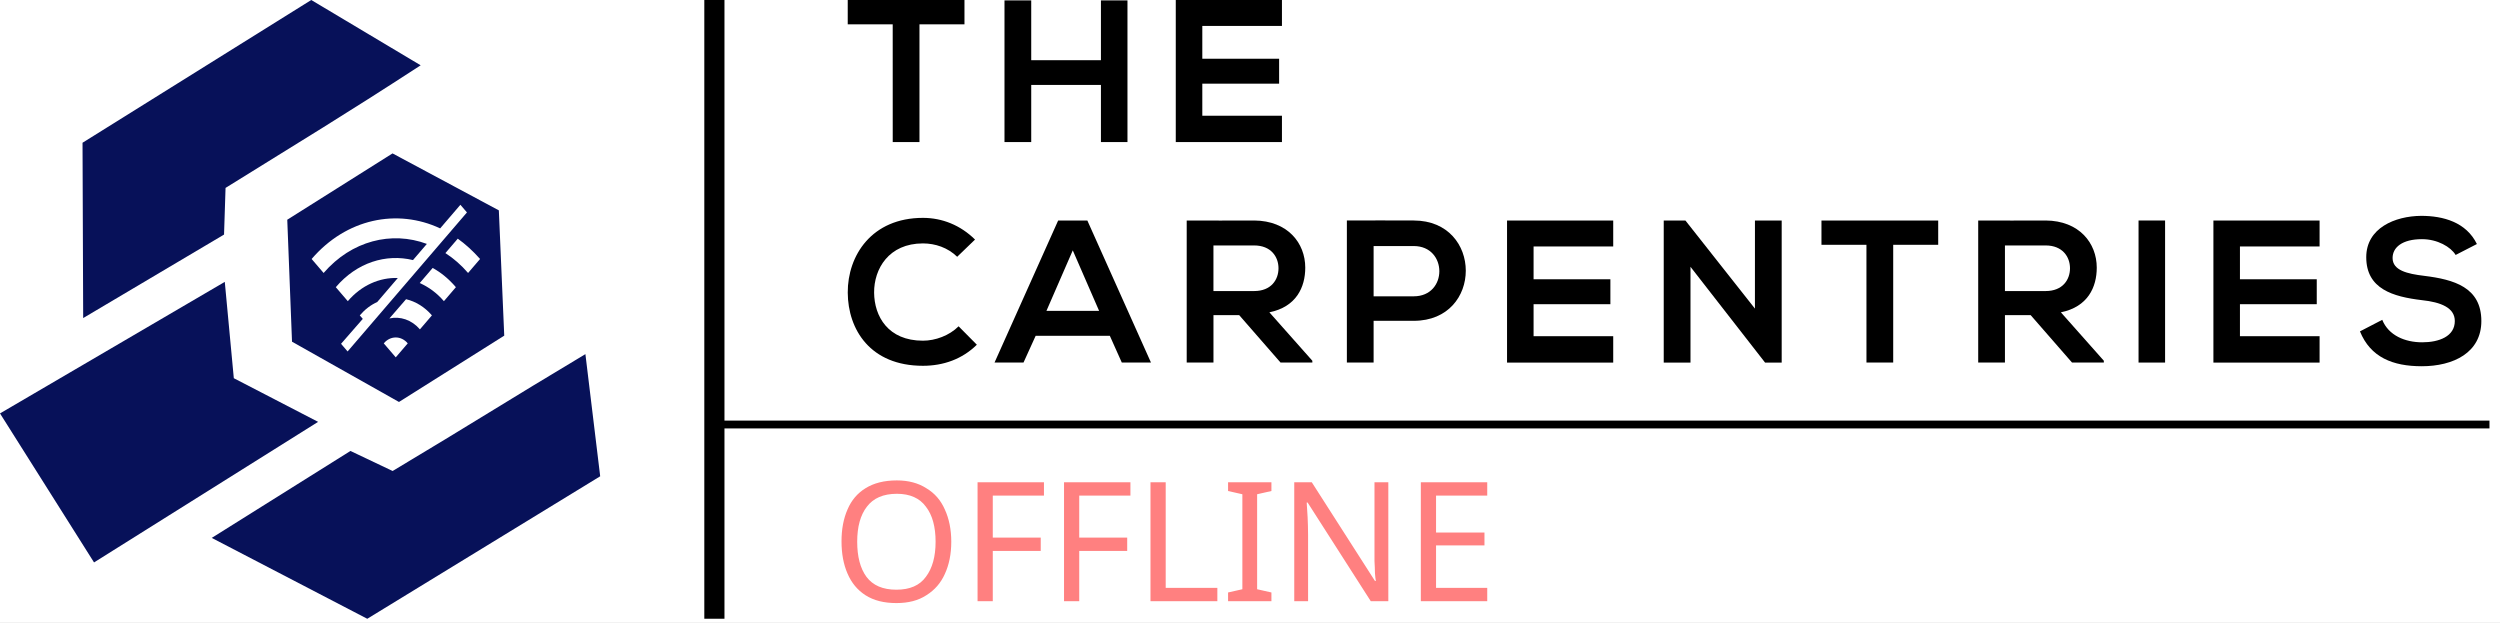
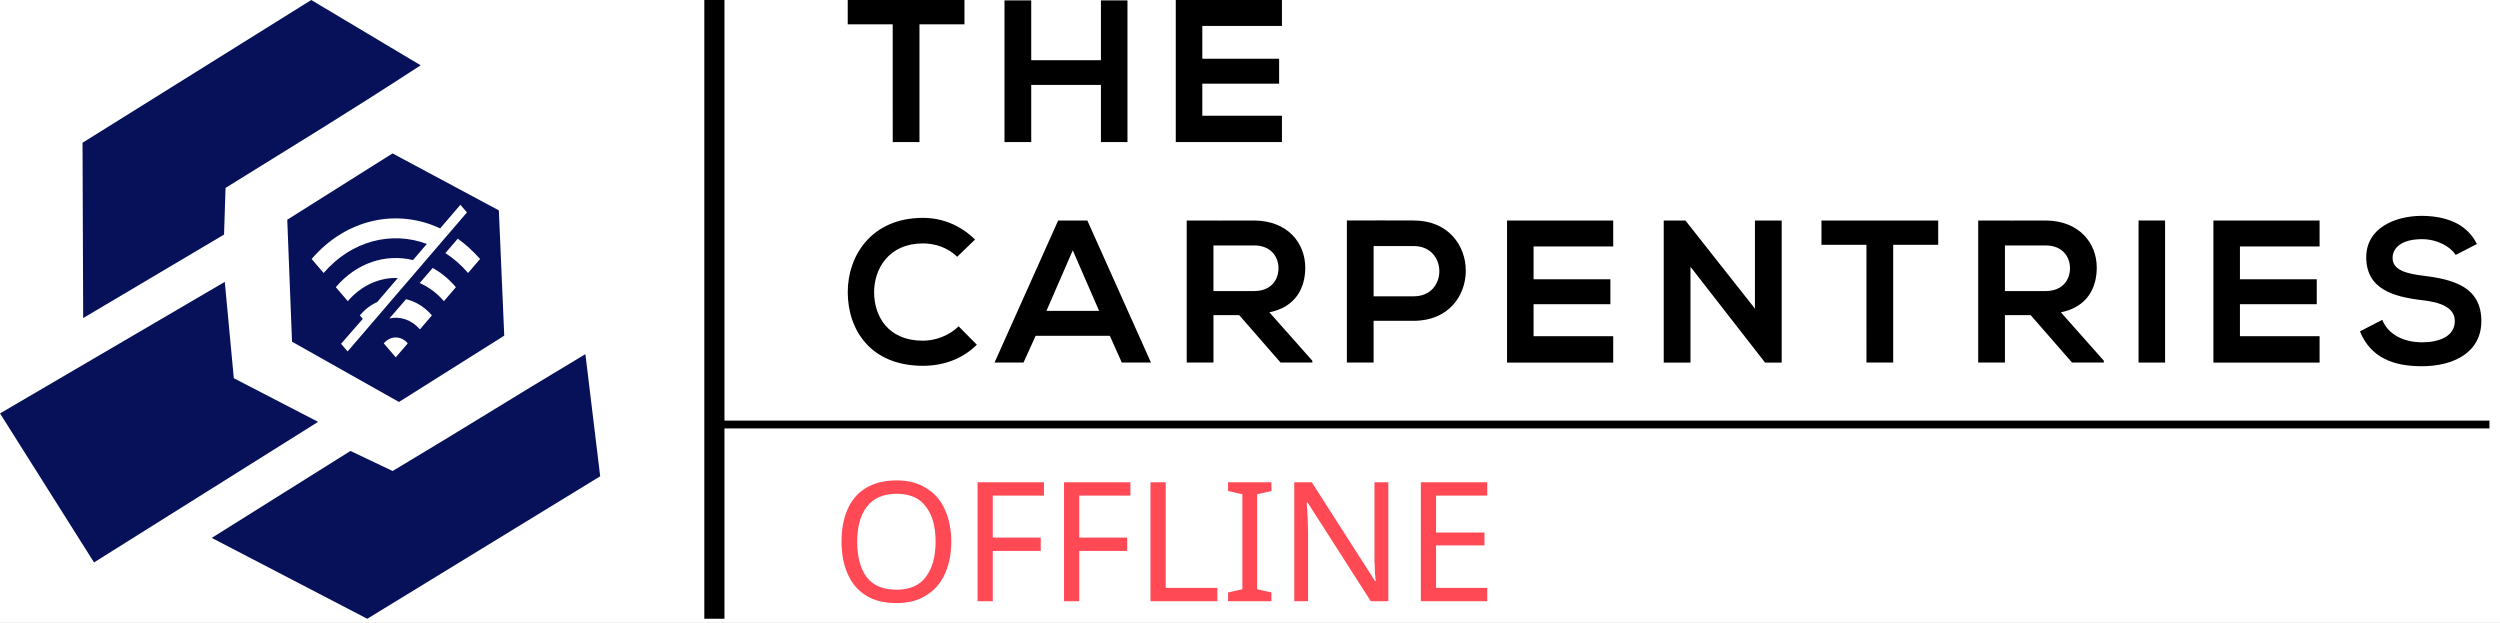
<svg xmlns="http://www.w3.org/2000/svg" xmlns:xlink="http://www.w3.org/1999/xlink" width="84.708mm" height="21.08mm" viewBox="0 0 84.708 21.08" version="1.1" id="svg5">
  <defs id="defs2">
    <linearGradient id="linearGradient6856">
      <stop id="stop6858" offset="0" />
      <stop id="stop6860" stop-opacity="0" offset="1" />
    </linearGradient>
    <linearGradient id="linearGradient6594">
      <stop id="stop6596" stop-color="#fff" offset="0" />
      <stop id="stop6714" stop-color="#babdb6" offset=".5" />
      <stop id="stop6598" stop-color="#fff" offset="1" />
    </linearGradient>
    <linearGradient id="linearGradient6393">
      <stop id="stop6395" stop-color="#d3d7cf" offset="0" />
      <stop id="stop6401" stop-color="#fff" offset=".5" />
      <stop id="stop6397" stop-color="#eeeeec" offset="1" />
    </linearGradient>
    <linearGradient id="linearGradient6377">
      <stop id="stop6379" stop-color="#2e3436" offset="0" />
      <stop id="stop6381" stop-color="#2e3436" stop-opacity="0" offset="1" />
    </linearGradient>
    <linearGradient id="linearGradient6346" y2="46.566" gradientUnits="userSpaceOnUse" x2="-31.085" y1="17.625" x1="-7.449" gradientTransform="matrix(0.09506479,-0.09199827,0.09506479,0.09199827,52.8181,76.50325)">
      <stop id="stop6342" stop-color="#fff" offset="0" />
      <stop id="stop6344" stop-color="#fff" stop-opacity="0" offset="1" />
    </linearGradient>
    <linearGradient id="linearGradient6383" y2="6.899" xlink:href="#linearGradient6377" gradientUnits="userSpaceOnUse" x2="17.103" gradientTransform="matrix(0.2645833,0,0,0.2645833,7.006552,79.59779)" y1="5.834" x1="16.175" />
    <linearGradient id="linearGradient6387" y2="7.22" xlink:href="#linearGradient6377" gradientUnits="userSpaceOnUse" x2="17.468" gradientTransform="matrix(0.1870895,0.1870895,-0.1870895,0.1870895,13.57986,79.52651)" y1="6.21" x1="16.595" />
    <linearGradient id="linearGradient6391" y2="4.778" xlink:href="#linearGradient6377" gradientUnits="userSpaceOnUse" x2="16.579" gradientTransform="matrix(-0.2645833,0,0,-0.2645833,22.80747,89.25719)" y1="5.893" x1="17.694" />
    <linearGradient id="linearGradient6399" y2="20.214" xlink:href="#linearGradient6393" gradientUnits="userSpaceOnUse" x2="33.601" y1="15.036" x1="14.274" gradientTransform="matrix(0.2645833,0,0,0.2645833,6.741969,79.86237)" />
    <linearGradient id="linearGradient6409" y2="13" xlink:href="#linearGradient6393" gradientUnits="userSpaceOnUse" x2="22.398" y1="11.256" x1="8.569" gradientTransform="matrix(0.2645833,0,0,0.2645833,6.741969,79.86237)" />
    <linearGradient id="linearGradient6417" y2="27.537" xlink:href="#linearGradient6393" gradientUnits="userSpaceOnUse" x2="40.57" y1="37.35" x1="40.57" gradientTransform="matrix(0.2645833,0,0,0.2645833,6.741969,79.86237)" />
    <linearGradient id="linearGradient6425" y2="24.377" xlink:href="#linearGradient6393" gradientUnits="userSpaceOnUse" x2="33.807" y1="34.234" x1="31.166" gradientTransform="matrix(0.2645833,0,0,0.2645833,6.741969,79.86237)" />
    <linearGradient id="linearGradient6703" y2="33.562" xlink:href="#linearGradient6594" gradientUnits="userSpaceOnUse" x2="13.688" y1="37" x1="13.66" gradientTransform="matrix(0.1322917,0,0,0.1322917,52.8181,76.50325)" />
    <linearGradient id="linearGradient6706" y2="34.312" xlink:href="#linearGradient6594" gradientUnits="userSpaceOnUse" x2="14.001" gradientTransform="matrix(0.1322917,0,0,0.1322917,52.8181,76.10637)" y1="36.688" x1="14.001" />
    <linearGradient id="linearGradient6718" y2="33.562" xlink:href="#linearGradient6594" gradientUnits="userSpaceOnUse" x2="13.688" gradientTransform="matrix(0.1322917,0,0,0.1322917,52.8181,76.90013)" y1="37" x1="13.66" />
    <linearGradient id="linearGradient6722" y2="33.562" xlink:href="#linearGradient6594" gradientUnits="userSpaceOnUse" x2="13.688" gradientTransform="matrix(0.1322917,0,0,0.1322917,52.8181,77.297)" y1="37" x1="13.66" />
    <linearGradient id="linearGradient6726" y2="33.562" xlink:href="#linearGradient6594" gradientUnits="userSpaceOnUse" x2="13.688" gradientTransform="matrix(0.1322917,0,0,0.1322917,52.8181,77.69388)" y1="37" x1="13.66" />
    <linearGradient id="linearGradient6782" y2="24.284" gradientUnits="userSpaceOnUse" x2="19.899" y1="20.627" x1="8.108" gradientTransform="matrix(0.1322917,0,0,0.1322917,52.8181,76.50325)">
      <stop id="stop6778" stop-color="#fff" offset="0" />
      <stop id="stop6780" stop-color="#fff" stop-opacity="0" offset="1" />
    </linearGradient>
    <linearGradient id="linearGradient6852" y2="36.166" gradientUnits="userSpaceOnUse" x2="-4.817" y1="36.048" x1="-9.608" gradientTransform="matrix(0.2645827,0,0,0.2645827,-22.98858,113.0267)">
      <stop id="stop6352" stop-color="#c00" offset="0" />
      <stop id="stop6354" stop-color="#ef2929" offset="1" />
    </linearGradient>
    <radialGradient id="radialGradient6862" xlink:href="#linearGradient6856" gradientUnits="userSpaceOnUse" cy="37.924" cx="23.953" gradientTransform="matrix(0.08053123,0,0,0.03313261,12.5337,89.80637)" r="24.307" />
    <linearGradient id="linearGradient6892" y2="16.062" gradientUnits="userSpaceOnUse" x2="19.187" y1="14.625" x1="17.75" gradientTransform="matrix(0.2645833,0,0,0.2645833,6.741969,79.86237)">
      <stop id="stop6888" offset="0" />
      <stop id="stop6890" stop-opacity="0" offset="1" />
    </linearGradient>
    <linearGradient id="linearGradient6852-5" y2="36.166" gradientUnits="userSpaceOnUse" x2="-4.817" y1="36.048" x1="-9.608" gradientTransform="matrix(0.1322913,0,0,0.1322913,-18.25433,91.75553)">
      <stop id="stop6352-6" stop-color="#c00" offset="0" />
      <stop id="stop6354-3" stop-color="#ef2929" offset="1" />
    </linearGradient>
  </defs>
  <g id="layer5">
    <rect style="fill:#ffffff;fill-opacity:1;stroke:#ffffff;stroke-width:0.106;stroke-linecap:round;stroke-miterlimit:4;stroke-dasharray:none;stroke-opacity:1" id="rect48355" width="84.602" height="20.974" x="0.053" y="0.053" />
  </g>
  <g id="layer1" transform="translate(-42.73267,-70.59717)">
    <path id="path2" style="fill:#071159;fill-rule:evenodd;stroke-width:0.265" d="m 52.627,82.175 -0.161,-4.133 3.567,-2.247 3.602,1.93 0.183,4.245 -3.567,2.247 z" />
    <path id="path4" style="fill:#071159;fill-rule:evenodd;stroke-width:0.265" d="m 45.551,81.374 -0.022,-5.94 7.75,-4.837 3.707,2.213 c -2.673,1.737 -3.901,2.469 -6.611,4.154 l -0.051,1.581 z" />
    <path id="path6" style="fill:#071159;fill-rule:evenodd;stroke-width:0.265" d="m 45.919,89.654 -3.186,-5.049 7.616,-4.457 0.306,3.264 2.856,1.479 z" />
    <path id="path8" style="fill:#071159;fill-rule:evenodd;stroke-width:0.265" d="m 49.907,88.823 5.27,2.74 7.892,-4.828 -0.501,-4.139 c -2.735,1.636 -3.796,2.325 -6.532,3.96 l -1.429,-0.679 z" />
    <g id="g19157" transform="matrix(0.75,0,0,0.75,18.16746,15.99171)">
      <path id="path10" style="fill:#000000;fill-rule:evenodd;stroke-width:0.265" d="m 73.085,79.225 h 1.208 V 73.906 h 2.033 v -1.099 c -1.859,0 -3.424,0 -5.274,0 v 1.099 h 2.032 z m 10.605,0 v -6.4 h -1.199 v 2.701 h -3.149 v -2.701 h -1.208 v 6.4 h 1.208 v -2.582 h 3.149 v 2.582 z m 6.979,-1.19 h -3.598 v -1.447 h 3.47 v -1.126 h -3.47 v -1.483 h 3.598 V 72.807 H 85.872 c 0,2.139 0,4.285 0,6.418 h 4.797 z" />
      <path id="path12" style="fill:#000000;fill-rule:evenodd;stroke-width:0.265" d="m 76.061,87.549 c -0.421,0.421 -1.053,0.65 -1.611,0.65 -1.584,0 -2.197,-1.108 -2.206,-2.17 -0.009,-1.071 0.659,-2.225 2.206,-2.225 0.558,0 1.126,0.192 1.547,0.604 l 0.806,-0.778 c -0.659,-0.65 -1.483,-0.98 -2.353,-0.98 -2.316,0 -3.406,1.703 -3.397,3.378 0.009,1.666 1.016,3.305 3.397,3.305 0.925,0 1.776,-0.302 2.435,-0.952 z" />
      <path id="path14" style="fill:#000000;fill-rule:evenodd;stroke-width:0.265" d="m 83.434,89.187 h 1.318 l -2.875,-6.418 h -1.318 L 77.684,89.187 h 1.309 l 0.549,-1.209 h 3.351 z m -1.025,-2.335 h -2.38 l 1.19,-2.734 z" />
      <path id="path16" style="fill:#000000;fill-rule:evenodd;stroke-width:0.265" d="m 92.042,89.105 -1.941,-2.188 c 1.218,-0.247 1.621,-1.135 1.621,-2.019 0,-1.112 -0.797,-2.119 -2.307,-2.129 -1.016,0.009 -2.032,0 -3.049,0 v 6.418 h 1.209 v -2.142 h 1.163 l 1.868,2.142 h 1.437 z m -2.628,-5.209 c 0.76,0 1.099,0.514 1.099,1.03 0,0.516 -0.33,1.03 -1.099,1.03 h -1.84 v -2.06 z" />
      <path id="path18" style="fill:#000000;fill-rule:evenodd;stroke-width:0.265" d="m 94.81,83.923 h 1.813 c 1.538,0 1.547,2.271 0,2.271 h -1.813 z m 1.813,-1.154 c -1.007,-0.009 -2.014,0 -3.021,0 v 6.418 h 1.208 v -1.886 h 1.813 c 3.14,0 3.131,-4.532 0,-4.532 z" />
      <path id="path20" style="fill:#000000;fill-rule:evenodd;stroke-width:0.265" d="m 105.635,87.997 h -3.598 v -1.446 h 3.47 v -1.126 h -3.47 v -1.483 h 3.598 v -1.172 h -4.797 c 0,2.139 0,4.285 0,6.418 h 4.797 z" />
      <path id="path22" style="fill:#000000;fill-rule:evenodd;stroke-width:0.265" d="m 112.037,86.749 -3.14,-3.979 h -0.98 v 6.418 h 1.209 v -4.327 l 3.369,4.327 v 0 h 0.751 v -6.418 h -1.208 z" />
      <path id="path24" style="fill:#000000;fill-rule:evenodd;stroke-width:0.265" d="m 117.076,89.187 h 1.208 v -5.319 h 2.033 v -1.099 c -1.859,0 -3.424,0 -5.274,0 v 1.099 h 2.032 z" />
      <path id="path26" style="fill:#000000;fill-rule:evenodd;stroke-width:0.265" d="m 127.8,89.105 -1.941,-2.188 c 1.218,-0.247 1.621,-1.135 1.621,-2.019 0,-1.112 -0.796,-2.119 -2.307,-2.129 -1.016,0.009 -2.032,0 -3.049,0 v 6.418 h 1.208 v -2.142 h 1.163 l 1.868,2.142 h 1.437 z m -2.628,-5.209 c 0.76,0 1.099,0.514 1.099,1.03 0,0.516 -0.33,1.03 -1.099,1.03 h -1.84 v -2.06 z" />
      <path id="path28" style="fill:#000000;fill-rule:evenodd;stroke-width:0.265" d="m 130.567,89.187 v -6.418 h -1.199 v 6.418 z" />
      <path id="path30" style="fill:#000000;fill-rule:evenodd;stroke-width:0.265" d="m 137.547,87.997 h -3.598 v -1.446 h 3.47 v -1.126 h -3.47 v -1.483 h 3.598 v -1.172 h -4.797 c 0,2.139 0,4.285 0,6.418 h 4.797 z" />
      <path id="path32" style="fill:#000000;fill-rule:evenodd;stroke-width:0.265" d="m 144.654,83.832 c -0.485,-0.989 -1.52,-1.273 -2.518,-1.273 -1.181,0.009 -2.481,0.549 -2.481,1.868 0,1.437 1.209,1.785 2.518,1.941 0.851,0.091 1.483,0.339 1.483,0.943 0,0.696 -0.714,0.961 -1.474,0.961 -0.778,0 -1.52,-0.311 -1.804,-1.016 l -1.007,0.522 c 0.476,1.172 1.483,1.575 2.792,1.575 1.428,0 2.692,-0.613 2.692,-2.042 0,-1.529 -1.245,-1.877 -2.582,-2.042 -0.769,-0.092 -1.428,-0.247 -1.428,-0.806 0,-0.476 0.43,-0.851 1.328,-0.851 0.696,0 1.3,0.348 1.52,0.714 z" />
    </g>
    <path id="path34" style="fill:#000000;fill-rule:evenodd;stroke-width:0.265" d="m 66.597,70.597 v 20.965 h 0.683 V 70.597 Z" />
    <path style="fill:none;stroke:#000000;stroke-width:0.265px;stroke-linecap:butt;stroke-linejoin:miter;stroke-opacity:1" d="M 67.023,84.981 H 127.084" id="path19316" />
-     <text xml:space="preserve" style="font-style:normal;font-weight:normal;font-size:5.644px;line-height:1.25;font-family:sans-serif;fill:#000000;fill-opacity:1;stroke:none;stroke-width:0.265" x="70.903" y="90.965" id="text24358">
-       <tspan id="tspan24356" style="font-size:5.644px;fill:#ff8080;stroke-width:0.265" x="70.903" y="90.965">OFFLINE</tspan>
+     <text xml:space="preserve" style="font-style:normal;font-weight:normal;font-size:5.644px;line-height:1.25;font-family:sans-serif;fill:#ff4955;fill-opacity:1;stroke:none;stroke-width:0.265" x="70.903" y="90.965" id="text24358">
+       <tspan id="tspan24356" style="font-size:5.644px;fill:#ff4955;fill-opacity:1;stroke-width:0.265" x="70.903" y="90.965">OFFLINE</tspan>
    </text>
    <text xml:space="preserve" style="font-size:7.056px;line-height:1.25;font-family:sans-serif;stroke-width:0.265" x="79.693" y="108.308" id="text4780">
      <tspan id="tspan4778" style="stroke-width:0.265" x="79.693" y="108.308" />
    </text>
  </g>
  <g id="layer2" transform="translate(-42.73267,-70.59717)">
    <g id="g33049" transform="matrix(0.1058062,0,0,0.1058062,53.17947,76.64484)" style="fill:#ffffff">
      <ellipse ry="28.2" rx="28" cy="28.2" cx="28" id="path3388-6" style="opacity:0;fill:#ffffff;fill-opacity:1" />
      <g style="fill:#ffffff" id="g6" transform="matrix(0.6,0,0,0.7,-2,-3.2)">
        <path style="fill:#ffffff" id="path8-9" d="M 84.5,16.6 73.7,27.4 C 50.8,18.2 23.6,22.9 5.1,41.4 l 6.4,6.4 C 26.4,33 47.8,28.5 66.6,34.5 l -7.4,7.4 C 44.8,38.9 29.2,43 18,54.3 l 6.4,6.4 c 7.3,-7.3 17,-10.9 26.7,-10.6 l -11,11 c -3.4,1.3 -6.5,3.3 -9.3,6.1 l 1.6,1.6 -11.6,11.4 3.5,3.5 L 88,20.1 Z" />
        <path style="fill:#ffffff" id="path10-3" d="M 43.6,80 50,86.4 56.4,80 c -3.5,-3.6 -9.3,-3.6 -12.8,0 z" />
        <path style="fill:#ffffff" id="path12-9" d="m 46.6,68.6 c 5.7,-1.1 11.9,0.6 16.3,5 l 6.4,-6.4 C 65.4,63.3 60.5,60.8 55.5,59.8 Z" />
        <path style="fill:#ffffff" id="path14-0" d="m 62.8,52.4 c 4.7,1.8 9.1,4.5 12.9,8.3 l 6.4,-6.4 C 78.4,50.6 74.2,47.6 69.7,45.5 Z" />
        <path style="fill:#ffffff" id="path16-8" d="m 83.1,32.1 -6.6,6.6 c 4.3,2.4 8.4,5.4 12.1,9.1 L 95,41.4 C 91.3,37.8 87.3,34.7 83.1,32.1 Z" />
      </g>
    </g>
  </g>
</svg>
